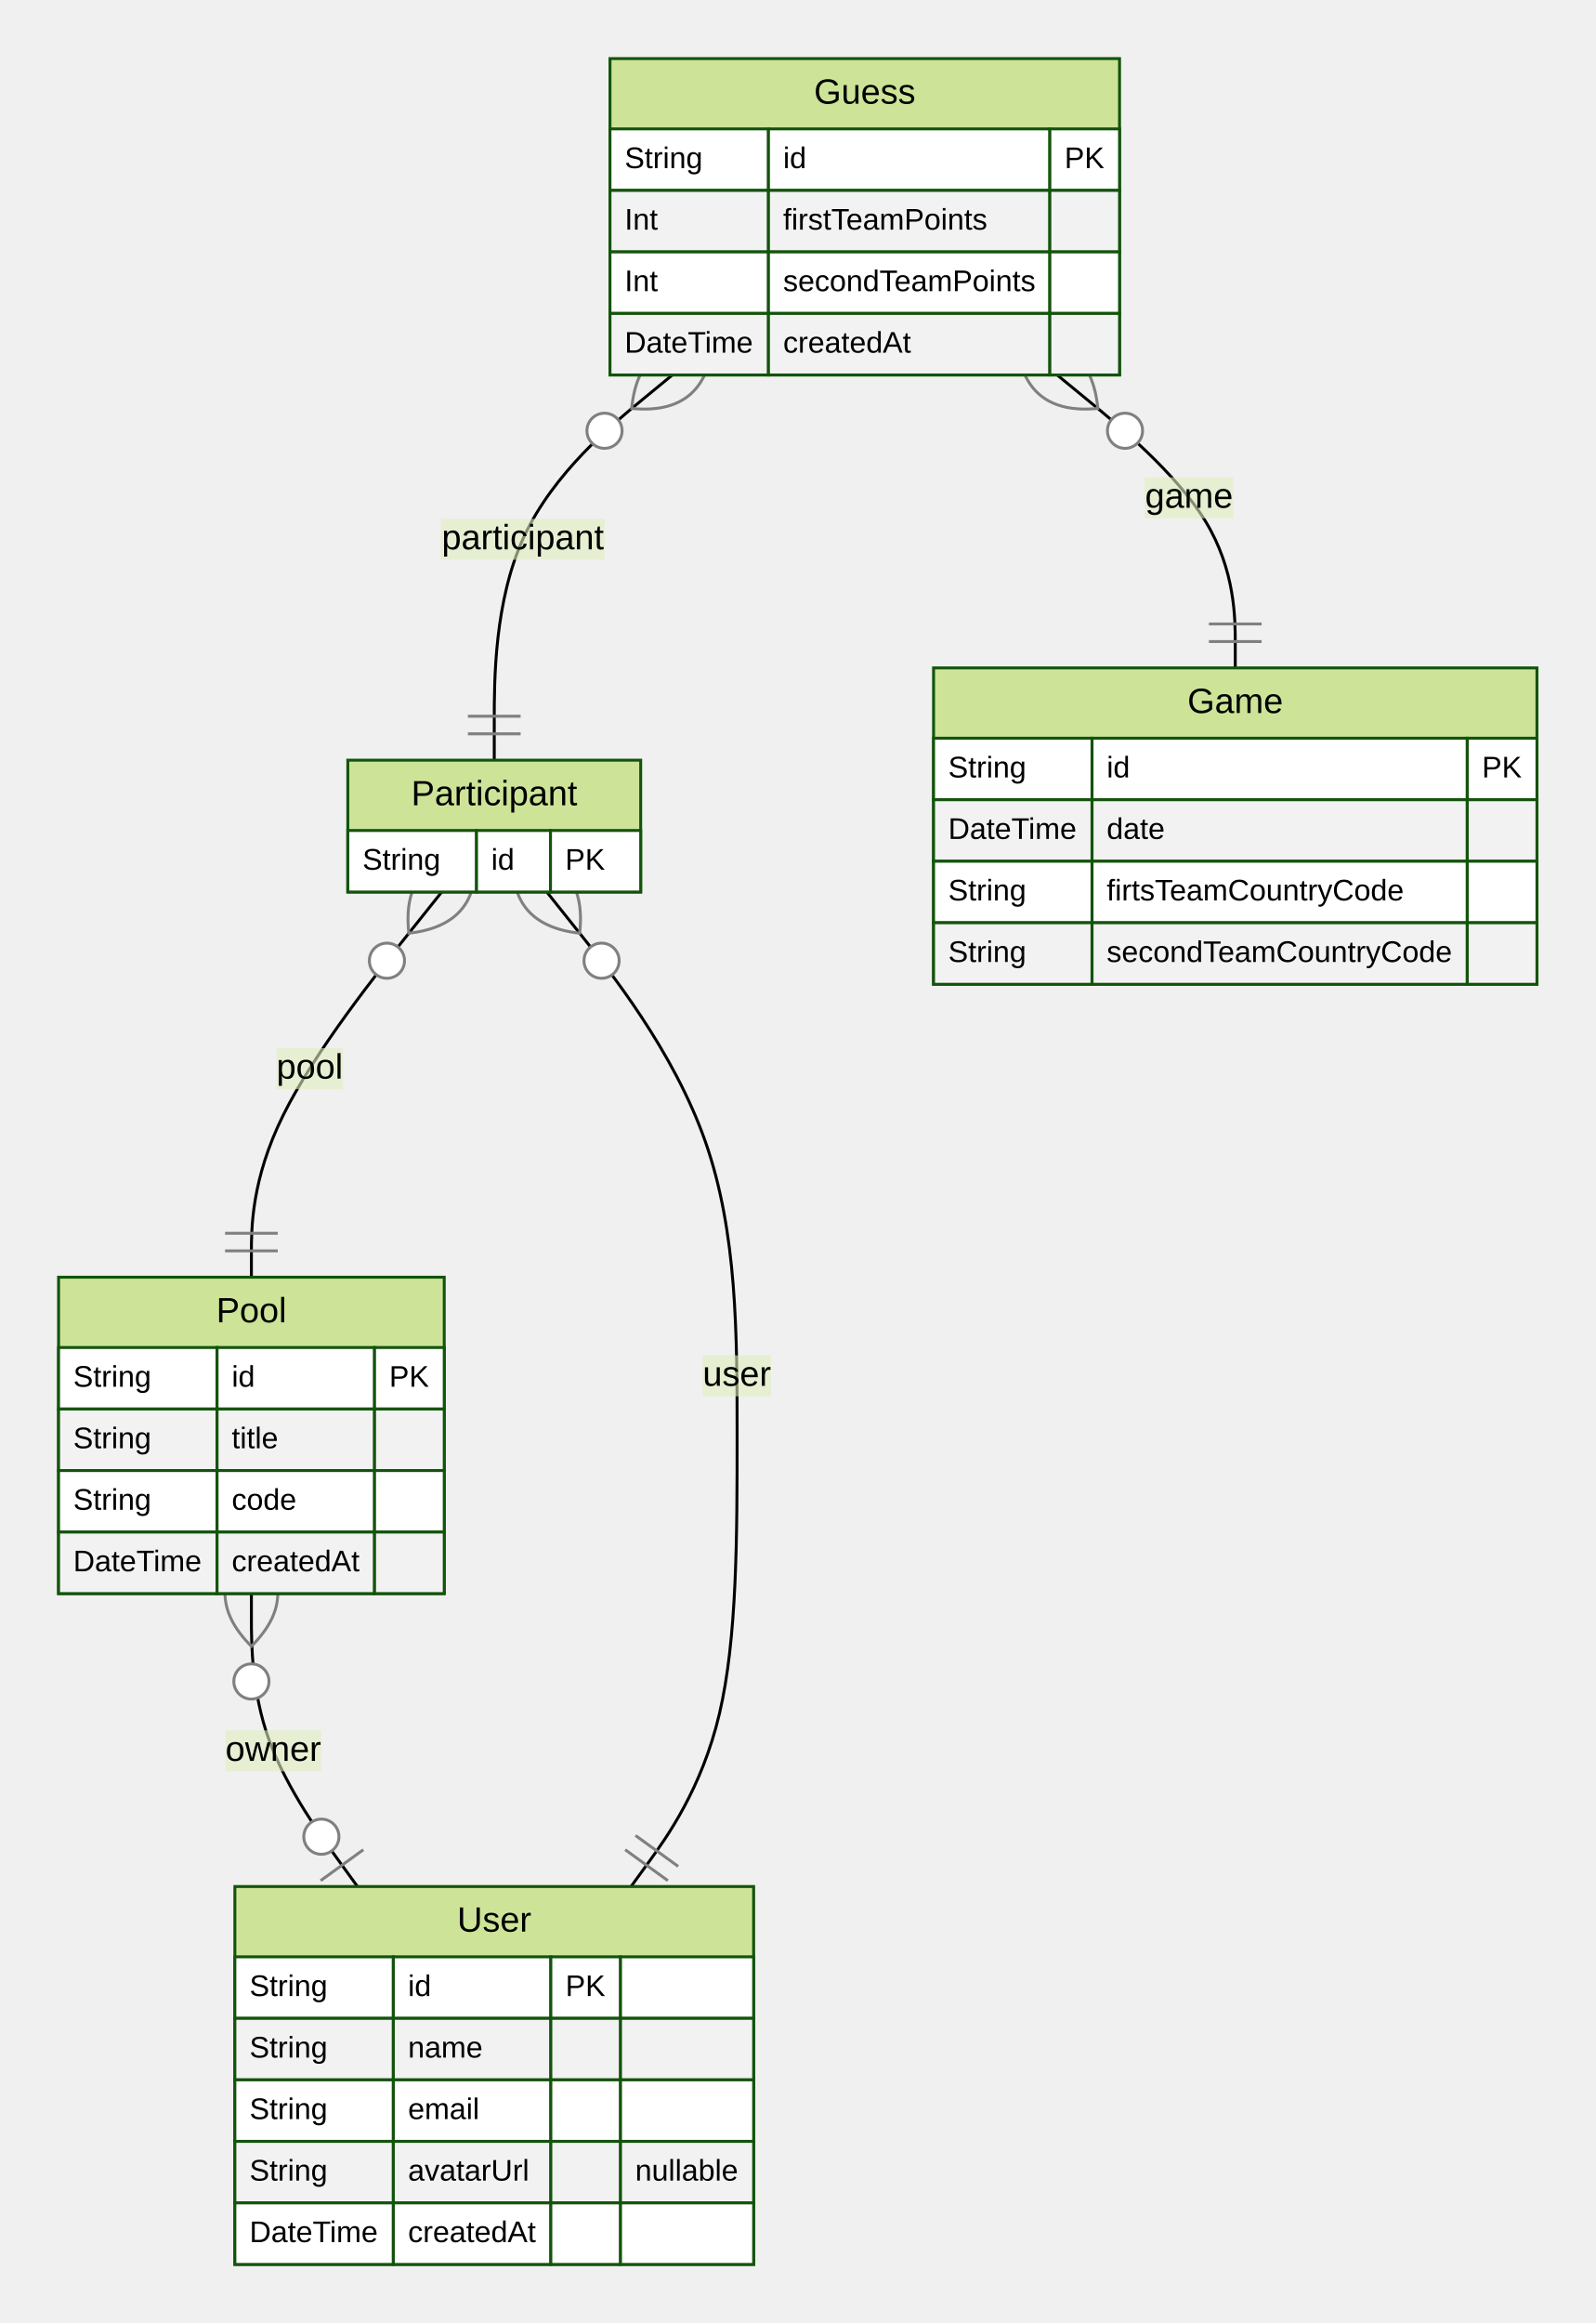
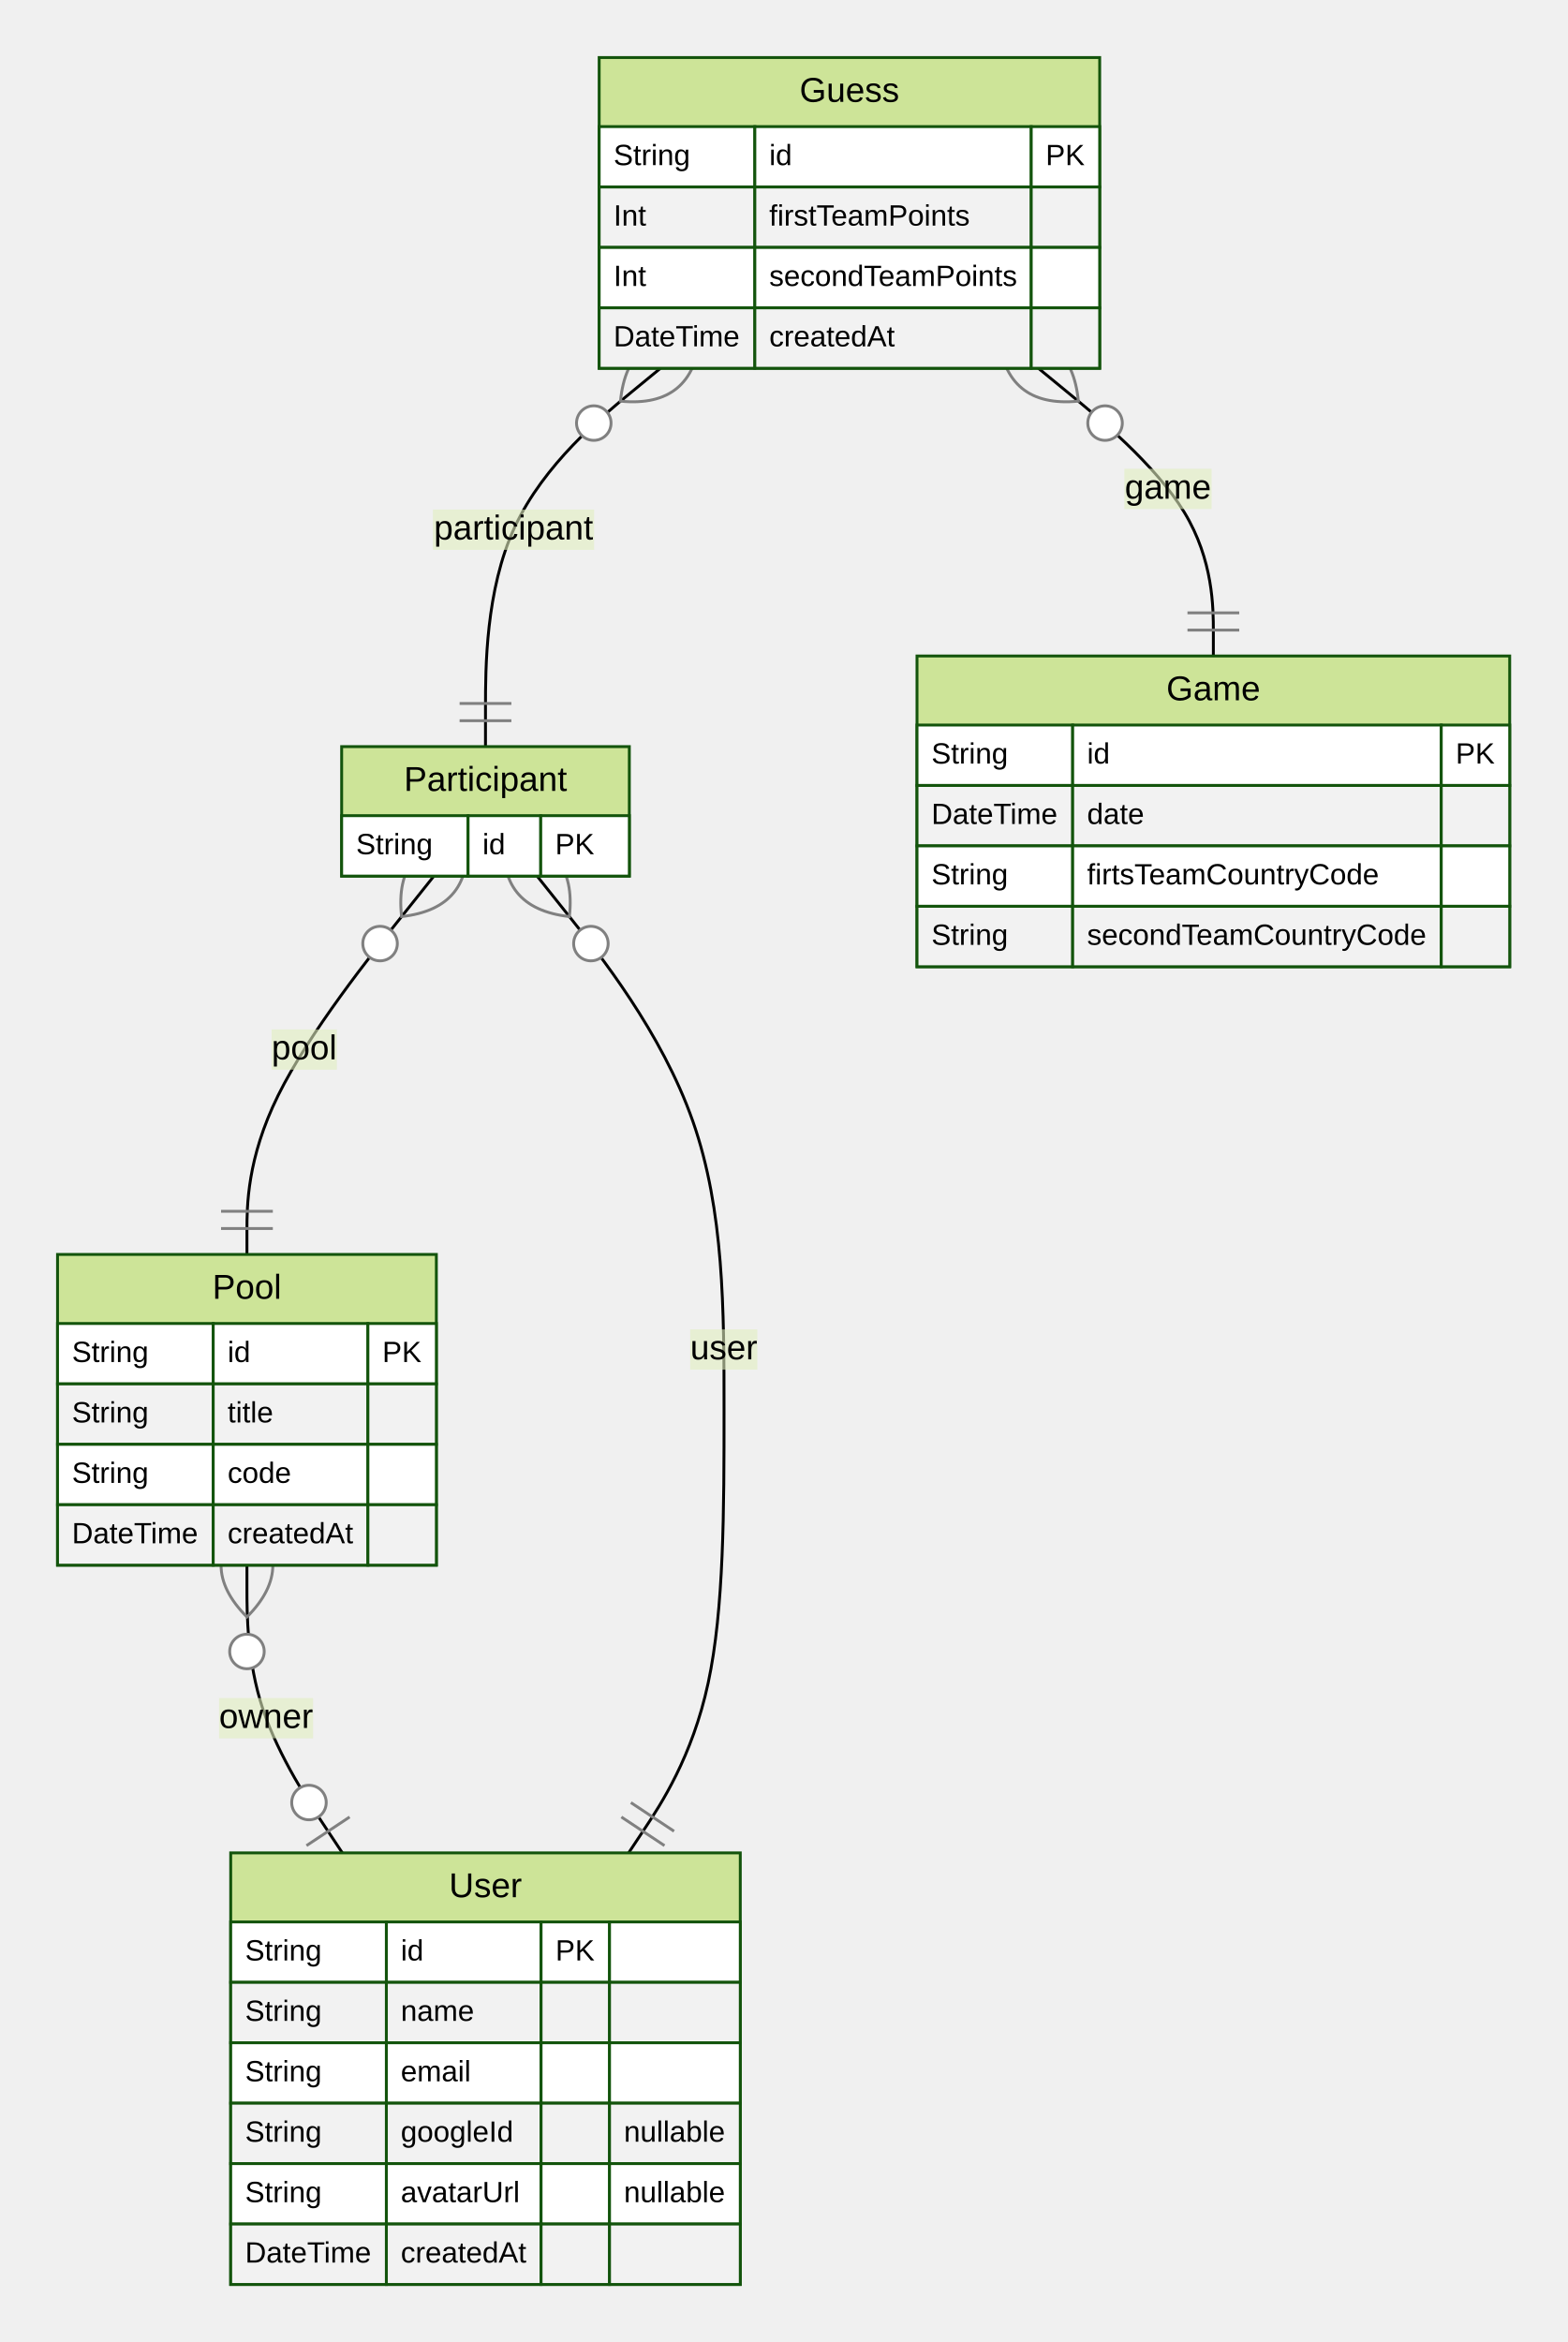
- <svg xmlns="http://www.w3.org/2000/svg" aria-labelledby="chart-title-mermaid-0 chart-desc-mermaid-0" role="img" viewBox="0 0 544.791 793" style="max-width: 544.791px; background-color: white;" width="100%" id="mermaid-0">
+ <svg xmlns="http://www.w3.org/2000/svg" aria-labelledby="chart-title-mermaid-0 chart-desc-mermaid-0" role="img" viewBox="0 0 544.791 814" style="max-width: 544.791px; background-color: white;" width="100%" id="mermaid-0">
  <style>#mermaid-0 {font-family:"trebuchet ms",verdana,arial,sans-serif;font-size:16px;fill:#000000;}#mermaid-0 .error-icon{fill:#552222;}#mermaid-0 .error-text{fill:#552222;stroke:#552222;}#mermaid-0 .edge-thickness-normal{stroke-width:2px;}#mermaid-0 .edge-thickness-thick{stroke-width:3.5px;}#mermaid-0 .edge-pattern-solid{stroke-dasharray:0;}#mermaid-0 .edge-pattern-dashed{stroke-dasharray:3;}#mermaid-0 .edge-pattern-dotted{stroke-dasharray:2;}#mermaid-0 .marker{fill:#000000;stroke:#000000;}#mermaid-0 .marker.cross{stroke:#000000;}#mermaid-0 svg{font-family:"trebuchet ms",verdana,arial,sans-serif;font-size:16px;}#mermaid-0 .entityBox{fill:#cde498;stroke:#13540c;}#mermaid-0 .attributeBoxOdd{fill:#ffffff;stroke:#13540c;}#mermaid-0 .attributeBoxEven{fill:#f2f2f2;stroke:#13540c;}#mermaid-0 .relationshipLabelBox{fill:hsl(78.158, 58.462%, 84.51%);opacity:0.7;background-color:hsl(78.158, 58.462%, 84.51%);}#mermaid-0 .relationshipLabelBox rect{opacity:0.5;}#mermaid-0 .relationshipLine{stroke:#000000;}#mermaid-0 :root{--mermaid-font-family:"trebuchet ms",verdana,arial,sans-serif;}</style>
  <g />
  <defs>
    <marker orient="auto" markerHeight="18" markerWidth="18" refY="9" refX="0" id="ONLY_ONE_START">
      <path d="M9,0 L9,18 M15,0 L15,18" fill="none" stroke="gray" />
    </marker>
  </defs>
  <defs>
    <marker orient="auto" markerHeight="18" markerWidth="18" refY="9" refX="18" id="ONLY_ONE_END">
      <path d="M3,0 L3,18 M9,0 L9,18" fill="none" stroke="gray" />
    </marker>
  </defs>
  <defs>
    <marker orient="auto" markerHeight="18" markerWidth="30" refY="9" refX="0" id="ZERO_OR_ONE_START">
      <circle r="6" cy="9" cx="21" fill="white" stroke="gray" />
      <path d="M9,0 L9,18" fill="none" stroke="gray" />
    </marker>
  </defs>
  <defs>
    <marker orient="auto" markerHeight="18" markerWidth="30" refY="9" refX="30" id="ZERO_OR_ONE_END">
      <circle r="6" cy="9" cx="9" fill="white" stroke="gray" />
      <path d="M21,0 L21,18" fill="none" stroke="gray" />
    </marker>
  </defs>
  <defs>
    <marker orient="auto" markerHeight="36" markerWidth="45" refY="18" refX="18" id="ONE_OR_MORE_START">
      <path d="M0,18 Q 18,0 36,18 Q 18,36 0,18 M42,9 L42,27" fill="none" stroke="gray" />
    </marker>
  </defs>
  <defs>
    <marker orient="auto" markerHeight="36" markerWidth="45" refY="18" refX="27" id="ONE_OR_MORE_END">
      <path d="M3,9 L3,27 M9,18 Q27,0 45,18 Q27,36 9,18" fill="none" stroke="gray" />
    </marker>
  </defs>
  <defs>
    <marker orient="auto" markerHeight="36" markerWidth="57" refY="18" refX="18" id="ZERO_OR_MORE_START">
      <circle r="6" cy="18" cx="48" fill="white" stroke="gray" />
      <path d="M0,18 Q18,0 36,18 Q18,36 0,18" fill="none" stroke="gray" />
    </marker>
  </defs>
  <defs>
    <marker orient="auto" markerHeight="36" markerWidth="57" refY="18" refX="39" id="ZERO_OR_MORE_END">
      <circle r="6" cy="18" cx="9" fill="white" stroke="gray" />
      <path d="M21,18 Q39,0 57,18 Q39,36 21,18" fill="none" stroke="gray" />
    </marker>
  </defs>
-   <path marker-start="url(#ZERO_OR_MORE_START)" marker-end="url(#ZERO_OR_ONE_END)" fill="none" stroke="gray" d="M85.841,544L85.841,552.333C85.841,560.667,85.841,577.333,91.876,594C97.911,610.667,109.981,627.333,116.016,635.667L122.051,644" class="er relationshipLine" />
-   <path marker-start="url(#ZERO_OR_MORE_START)" marker-end="url(#ONLY_ONE_END)" fill="none" stroke="gray" d="M186.702,304.5L197.532,318.083C208.362,331.667,230.023,358.833,240.853,389.75C251.683,420.667,251.683,455.333,251.683,490C251.683,524.667,251.683,559.333,245.648,585C239.613,610.667,227.543,627.333,221.508,635.667L215.473,644" class="er relationshipLine" />
+   <path marker-start="url(#ZERO_OR_MORE_START)" marker-end="url(#ZERO_OR_ONE_END)" fill="none" stroke="gray" d="M85.841,544L85.841,552.333C85.841,560.667,85.841,577.333,91.37,594C96.898,610.667,107.954,627.333,113.482,635.667L119.01,644" class="er relationshipLine" />
+   <path marker-start="url(#ZERO_OR_MORE_START)" marker-end="url(#ONLY_ONE_END)" fill="none" stroke="gray" d="M186.702,304.5L197.532,318.083C208.362,331.667,230.023,358.833,240.853,389.75C251.683,420.667,251.683,455.333,251.683,490C251.683,524.667,251.683,559.333,246.155,585C240.627,610.667,229.571,627.333,224.043,635.667L218.515,644" class="er relationshipLine" />
  <path marker-start="url(#ZERO_OR_MORE_START)" marker-end="url(#ONLY_ONE_END)" fill="none" stroke="gray" d="M150.823,304.5L139.992,318.083C129.162,331.667,107.502,358.833,96.672,380.75C85.841,402.667,85.841,419.333,85.841,427.667L85.841,436" class="er relationshipLine" />
  <path marker-start="url(#ZERO_OR_MORE_START)" marker-end="url(#ONLY_ONE_END)" fill="none" stroke="gray" d="M229.583,128L219.446,136.333C209.309,144.667,189.036,161.333,178.899,183.25C168.762,205.167,168.762,232.333,168.762,245.917L168.762,259.5" class="er relationshipLine" />
  <path marker-start="url(#ZERO_OR_MORE_START)" marker-end="url(#ONLY_ONE_END)" fill="none" stroke="gray" d="M360.956,128L371.093,136.333C381.23,144.667,401.503,161.333,411.64,178C421.777,194.667,421.777,211.333,421.777,219.667L421.777,228" class="er relationshipLine" />
  <g transform="translate(20,436 )" id="Pool">
    <rect height="108" width="131.683" y="0" x="0" stroke="gray" fill-opacity="100%" fill="honeydew" class="er entityBox" />
    <text transform="translate(65.84149,12)" style="font-family: &quot;trebuchet ms&quot;, verdana, arial, sans-serif;; font-size: 12px" text-anchor="middle" dominant-baseline="middle" y="0" x="0" id="entity-Pool" class="er entityLabel">Pool</text>
    <rect height="21" width="54.113" y="24" x="0" stroke="gray" fill-opacity="100%" fill="honeydew" class="er attributeBoxOdd" />
    <text transform="translate(5,34.5)" style="font-family: &quot;trebuchet ms&quot;, verdana, arial, sans-serif;; font-size: 10.2px" text-anchor="left" dominant-baseline="middle" y="0" x="0" id="entity-Pool-attr-1-type" class="er entityLabel">String</text>
    <rect height="21" width="53.775" y="24" x="54.113" stroke="gray" fill-opacity="100%" fill="honeydew" class="er attributeBoxOdd" />
    <text transform="translate(59.11313,34.5)" style="font-family: &quot;trebuchet ms&quot;, verdana, arial, sans-serif;; font-size: 10.2px" text-anchor="left" dominant-baseline="middle" y="0" x="0" id="entity-Pool-attr-1-name" class="er entityLabel">id</text>
    <rect height="21" width="23.795" y="24" x="107.888" stroke="gray" fill-opacity="100%" fill="honeydew" class="er attributeBoxOdd" />
    <text transform="translate(112.888,34.5)" style="font-family: &quot;trebuchet ms&quot;, verdana, arial, sans-serif;; font-size: 10.2px" text-anchor="left" dominant-baseline="middle" y="0" x="0" id="entity-Pool-attr-1-key" class="er entityLabel">PK</text>
    <rect height="21" width="54.113" y="45" x="0" stroke="gray" fill-opacity="100%" fill="honeydew" class="er attributeBoxEven" />
    <text transform="translate(5,55.5)" style="font-family: &quot;trebuchet ms&quot;, verdana, arial, sans-serif;; font-size: 10.2px" text-anchor="left" dominant-baseline="middle" y="0" x="0" id="entity-Pool-attr-2-type" class="er entityLabel">String</text>
    <rect height="21" width="53.775" y="45" x="54.113" stroke="gray" fill-opacity="100%" fill="honeydew" class="er attributeBoxEven" />
    <text transform="translate(59.11313,55.5)" style="font-family: &quot;trebuchet ms&quot;, verdana, arial, sans-serif;; font-size: 10.2px" text-anchor="left" dominant-baseline="middle" y="0" x="0" id="entity-Pool-attr-2-name" class="er entityLabel">title</text>
    <rect height="21" width="23.795" y="45" x="107.888" stroke="gray" fill-opacity="100%" fill="honeydew" class="er attributeBoxEven" />
    <text transform="translate(112.888,55.5)" style="font-family: &quot;trebuchet ms&quot;, verdana, arial, sans-serif;; font-size: 10.2px" text-anchor="left" dominant-baseline="middle" y="0" x="0" id="entity-Pool-attr-2-key" class="er entityLabel" />
    <rect height="21" width="54.113" y="66" x="0" stroke="gray" fill-opacity="100%" fill="honeydew" class="er attributeBoxOdd" />
    <text transform="translate(5,76.5)" style="font-family: &quot;trebuchet ms&quot;, verdana, arial, sans-serif;; font-size: 10.2px" text-anchor="left" dominant-baseline="middle" y="0" x="0" id="entity-Pool-attr-3-type" class="er entityLabel">String</text>
    <rect height="21" width="53.775" y="66" x="54.113" stroke="gray" fill-opacity="100%" fill="honeydew" class="er attributeBoxOdd" />
    <text transform="translate(59.11313,76.5)" style="font-family: &quot;trebuchet ms&quot;, verdana, arial, sans-serif;; font-size: 10.2px" text-anchor="left" dominant-baseline="middle" y="0" x="0" id="entity-Pool-attr-3-name" class="er entityLabel">code</text>
    <rect height="21" width="23.795" y="66" x="107.888" stroke="gray" fill-opacity="100%" fill="honeydew" class="er attributeBoxOdd" />
    <text transform="translate(112.888,76.5)" style="font-family: &quot;trebuchet ms&quot;, verdana, arial, sans-serif;; font-size: 10.2px" text-anchor="left" dominant-baseline="middle" y="0" x="0" id="entity-Pool-attr-3-key" class="er entityLabel" />
    <rect height="21" width="54.113" y="87" x="0" stroke="gray" fill-opacity="100%" fill="honeydew" class="er attributeBoxEven" />
    <text transform="translate(5,97.5)" style="font-family: &quot;trebuchet ms&quot;, verdana, arial, sans-serif;; font-size: 10.2px" text-anchor="left" dominant-baseline="middle" y="0" x="0" id="entity-Pool-attr-4-type" class="er entityLabel">DateTime</text>
    <rect height="21" width="53.775" y="87" x="54.113" stroke="gray" fill-opacity="100%" fill="honeydew" class="er attributeBoxEven" />
    <text transform="translate(59.11313,97.5)" style="font-family: &quot;trebuchet ms&quot;, verdana, arial, sans-serif;; font-size: 10.2px" text-anchor="left" dominant-baseline="middle" y="0" x="0" id="entity-Pool-attr-4-name" class="er entityLabel">createdAt</text>
    <rect height="21" width="23.795" y="87" x="107.888" stroke="gray" fill-opacity="100%" fill="honeydew" class="er attributeBoxEven" />
    <text transform="translate(112.888,97.5)" style="font-family: &quot;trebuchet ms&quot;, verdana, arial, sans-serif;; font-size: 10.2px" text-anchor="left" dominant-baseline="middle" y="0" x="0" id="entity-Pool-attr-4-key" class="er entityLabel" />
  </g>
  <g transform="translate(118.7622,259.5 )" id="Participant">
    <rect height="45" width="100" y="0" x="0" stroke="gray" fill-opacity="100%" fill="honeydew" class="er entityBox" />
    <text transform="translate(50,12)" style="font-family: &quot;trebuchet ms&quot;, verdana, arial, sans-serif;; font-size: 12px" text-anchor="middle" dominant-baseline="middle" y="0" x="0" id="entity-Participant" class="er entityLabel">Participant</text>
    <rect height="21" width="43.945" y="24" x="0" stroke="gray" fill-opacity="100%" fill="honeydew" class="er attributeBoxOdd" />
    <text transform="translate(5,34.5)" style="font-family: &quot;trebuchet ms&quot;, verdana, arial, sans-serif;; font-size: 10.2px" text-anchor="left" dominant-baseline="middle" y="0" x="0" id="entity-Participant-attr-1-type" class="er entityLabel">String</text>
    <rect height="21" width="25.262" y="24" x="43.945" stroke="gray" fill-opacity="100%" fill="honeydew" class="er attributeBoxOdd" />
    <text transform="translate(48.94526,34.5)" style="font-family: &quot;trebuchet ms&quot;, verdana, arial, sans-serif;; font-size: 10.2px" text-anchor="left" dominant-baseline="middle" y="0" x="0" id="entity-Participant-attr-1-name" class="er entityLabel">id</text>
    <rect height="21" width="30.793" y="24" x="69.207" stroke="gray" fill-opacity="100%" fill="honeydew" class="er attributeBoxOdd" />
    <text transform="translate(74.20681,34.5)" style="font-family: &quot;trebuchet ms&quot;, verdana, arial, sans-serif;; font-size: 10.2px" text-anchor="left" dominant-baseline="middle" y="0" x="0" id="entity-Participant-attr-1-key" class="er entityLabel">PK</text>
  </g>
  <g transform="translate(80.19414,644 )" id="User">
-     <rect height="129" width="177.136" y="0" x="0" stroke="gray" fill-opacity="100%" fill="honeydew" class="er entityBox" />
+     <rect height="150" width="177.136" y="0" x="0" stroke="gray" fill-opacity="100%" fill="honeydew" class="er entityBox" />
    <text transform="translate(88.5681,12)" style="font-family: &quot;trebuchet ms&quot;, verdana, arial, sans-serif;; font-size: 12px" text-anchor="middle" dominant-baseline="middle" y="0" x="0" id="entity-User" class="er entityLabel">User</text>
    <rect height="21" width="54.113" y="24" x="0" stroke="gray" fill-opacity="100%" fill="honeydew" class="er attributeBoxOdd" />
    <text transform="translate(5,34.5)" style="font-family: &quot;trebuchet ms&quot;, verdana, arial, sans-serif;; font-size: 10.2px" text-anchor="left" dominant-baseline="middle" y="0" x="0" id="entity-User-attr-1-type" class="er entityLabel">String</text>
    <rect height="21" width="53.775" y="24" x="54.113" stroke="gray" fill-opacity="100%" fill="honeydew" class="er attributeBoxOdd" />
    <text transform="translate(59.11313,34.5)" style="font-family: &quot;trebuchet ms&quot;, verdana, arial, sans-serif;; font-size: 10.2px" text-anchor="left" dominant-baseline="middle" y="0" x="0" id="entity-User-attr-1-name" class="er entityLabel">id</text>
    <rect height="21" width="23.795" y="24" x="107.888" stroke="gray" fill-opacity="100%" fill="honeydew" class="er attributeBoxOdd" />
    <text transform="translate(112.888,34.5)" style="font-family: &quot;trebuchet ms&quot;, verdana, arial, sans-serif;; font-size: 10.2px" text-anchor="left" dominant-baseline="middle" y="0" x="0" id="entity-User-attr-1-key" class="er entityLabel">PK</text>
    <rect height="21" width="45.453" y="24" x="131.683" stroke="gray" fill-opacity="100%" fill="honeydew" class="er attributeBoxOdd" />
    <text transform="translate(136.683,34.5)" style="font-family: &quot;trebuchet ms&quot;, verdana, arial, sans-serif;; font-size: 10.2px" text-anchor="left" dominant-baseline="middle" y="0" x="0" id="entity-User-attr-1-comment" class="er entityLabel" />
    <rect height="21" width="54.113" y="45" x="0" stroke="gray" fill-opacity="100%" fill="honeydew" class="er attributeBoxEven" />
    <text transform="translate(5,55.5)" style="font-family: &quot;trebuchet ms&quot;, verdana, arial, sans-serif;; font-size: 10.2px" text-anchor="left" dominant-baseline="middle" y="0" x="0" id="entity-User-attr-2-type" class="er entityLabel">String</text>
    <rect height="21" width="53.775" y="45" x="54.113" stroke="gray" fill-opacity="100%" fill="honeydew" class="er attributeBoxEven" />
    <text transform="translate(59.11313,55.5)" style="font-family: &quot;trebuchet ms&quot;, verdana, arial, sans-serif;; font-size: 10.2px" text-anchor="left" dominant-baseline="middle" y="0" x="0" id="entity-User-attr-2-name" class="er entityLabel">name</text>
    <rect height="21" width="23.795" y="45" x="107.888" stroke="gray" fill-opacity="100%" fill="honeydew" class="er attributeBoxEven" />
    <text transform="translate(112.888,55.5)" style="font-family: &quot;trebuchet ms&quot;, verdana, arial, sans-serif;; font-size: 10.2px" text-anchor="left" dominant-baseline="middle" y="0" x="0" id="entity-User-attr-2-key" class="er entityLabel" />
    <rect height="21" width="45.453" y="45" x="131.683" stroke="gray" fill-opacity="100%" fill="honeydew" class="er attributeBoxEven" />
    <text transform="translate(136.683,55.5)" style="font-family: &quot;trebuchet ms&quot;, verdana, arial, sans-serif;; font-size: 10.2px" text-anchor="left" dominant-baseline="middle" y="0" x="0" id="entity-User-attr-2-comment" class="er entityLabel" />
    <rect height="21" width="54.113" y="66" x="0" stroke="gray" fill-opacity="100%" fill="honeydew" class="er attributeBoxOdd" />
    <text transform="translate(5,76.5)" style="font-family: &quot;trebuchet ms&quot;, verdana, arial, sans-serif;; font-size: 10.2px" text-anchor="left" dominant-baseline="middle" y="0" x="0" id="entity-User-attr-3-type" class="er entityLabel">String</text>
    <rect height="21" width="53.775" y="66" x="54.113" stroke="gray" fill-opacity="100%" fill="honeydew" class="er attributeBoxOdd" />
    <text transform="translate(59.11313,76.5)" style="font-family: &quot;trebuchet ms&quot;, verdana, arial, sans-serif;; font-size: 10.2px" text-anchor="left" dominant-baseline="middle" y="0" x="0" id="entity-User-attr-3-name" class="er entityLabel">email</text>
    <rect height="21" width="23.795" y="66" x="107.888" stroke="gray" fill-opacity="100%" fill="honeydew" class="er attributeBoxOdd" />
    <text transform="translate(112.888,76.5)" style="font-family: &quot;trebuchet ms&quot;, verdana, arial, sans-serif;; font-size: 10.2px" text-anchor="left" dominant-baseline="middle" y="0" x="0" id="entity-User-attr-3-key" class="er entityLabel" />
    <rect height="21" width="45.453" y="66" x="131.683" stroke="gray" fill-opacity="100%" fill="honeydew" class="er attributeBoxOdd" />
    <text transform="translate(136.683,76.5)" style="font-family: &quot;trebuchet ms&quot;, verdana, arial, sans-serif;; font-size: 10.2px" text-anchor="left" dominant-baseline="middle" y="0" x="0" id="entity-User-attr-3-comment" class="er entityLabel" />
    <rect height="21" width="54.113" y="87" x="0" stroke="gray" fill-opacity="100%" fill="honeydew" class="er attributeBoxEven" />
    <text transform="translate(5,97.5)" style="font-family: &quot;trebuchet ms&quot;, verdana, arial, sans-serif;; font-size: 10.2px" text-anchor="left" dominant-baseline="middle" y="0" x="0" id="entity-User-attr-4-type" class="er entityLabel">String</text>
    <rect height="21" width="53.775" y="87" x="54.113" stroke="gray" fill-opacity="100%" fill="honeydew" class="er attributeBoxEven" />
-     <text transform="translate(59.11313,97.5)" style="font-family: &quot;trebuchet ms&quot;, verdana, arial, sans-serif;; font-size: 10.2px" text-anchor="left" dominant-baseline="middle" y="0" x="0" id="entity-User-attr-4-name" class="er entityLabel">avatarUrl</text>
+     <text transform="translate(59.11313,97.5)" style="font-family: &quot;trebuchet ms&quot;, verdana, arial, sans-serif;; font-size: 10.2px" text-anchor="left" dominant-baseline="middle" y="0" x="0" id="entity-User-attr-4-name" class="er entityLabel">googleId</text>
    <rect height="21" width="23.795" y="87" x="107.888" stroke="gray" fill-opacity="100%" fill="honeydew" class="er attributeBoxEven" />
    <text transform="translate(112.888,97.5)" style="font-family: &quot;trebuchet ms&quot;, verdana, arial, sans-serif;; font-size: 10.2px" text-anchor="left" dominant-baseline="middle" y="0" x="0" id="entity-User-attr-4-key" class="er entityLabel" />
    <rect height="21" width="45.453" y="87" x="131.683" stroke="gray" fill-opacity="100%" fill="honeydew" class="er attributeBoxEven" />
    <text transform="translate(136.683,97.5)" style="font-family: &quot;trebuchet ms&quot;, verdana, arial, sans-serif;; font-size: 10.2px" text-anchor="left" dominant-baseline="middle" y="0" x="0" id="entity-User-attr-4-comment" class="er entityLabel">nullable</text>
    <rect height="21" width="54.113" y="108" x="0" stroke="gray" fill-opacity="100%" fill="honeydew" class="er attributeBoxOdd" />
-     <text transform="translate(5,118.5)" style="font-family: &quot;trebuchet ms&quot;, verdana, arial, sans-serif;; font-size: 10.2px" text-anchor="left" dominant-baseline="middle" y="0" x="0" id="entity-User-attr-5-type" class="er entityLabel">DateTime</text>
+     <text transform="translate(5,118.5)" style="font-family: &quot;trebuchet ms&quot;, verdana, arial, sans-serif;; font-size: 10.2px" text-anchor="left" dominant-baseline="middle" y="0" x="0" id="entity-User-attr-5-type" class="er entityLabel">String</text>
    <rect height="21" width="53.775" y="108" x="54.113" stroke="gray" fill-opacity="100%" fill="honeydew" class="er attributeBoxOdd" />
-     <text transform="translate(59.11313,118.5)" style="font-family: &quot;trebuchet ms&quot;, verdana, arial, sans-serif;; font-size: 10.2px" text-anchor="left" dominant-baseline="middle" y="0" x="0" id="entity-User-attr-5-name" class="er entityLabel">createdAt</text>
+     <text transform="translate(59.11313,118.5)" style="font-family: &quot;trebuchet ms&quot;, verdana, arial, sans-serif;; font-size: 10.2px" text-anchor="left" dominant-baseline="middle" y="0" x="0" id="entity-User-attr-5-name" class="er entityLabel">avatarUrl</text>
    <rect height="21" width="23.795" y="108" x="107.888" stroke="gray" fill-opacity="100%" fill="honeydew" class="er attributeBoxOdd" />
    <text transform="translate(112.888,118.5)" style="font-family: &quot;trebuchet ms&quot;, verdana, arial, sans-serif;; font-size: 10.2px" text-anchor="left" dominant-baseline="middle" y="0" x="0" id="entity-User-attr-5-key" class="er entityLabel" />
    <rect height="21" width="45.453" y="108" x="131.683" stroke="gray" fill-opacity="100%" fill="honeydew" class="er attributeBoxOdd" />
-     <text transform="translate(136.683,118.5)" style="font-family: &quot;trebuchet ms&quot;, verdana, arial, sans-serif;; font-size: 10.2px" text-anchor="left" dominant-baseline="middle" y="0" x="0" id="entity-User-attr-5-comment" class="er entityLabel" />
+     <text transform="translate(136.683,118.5)" style="font-family: &quot;trebuchet ms&quot;, verdana, arial, sans-serif;; font-size: 10.2px" text-anchor="left" dominant-baseline="middle" y="0" x="0" id="entity-User-attr-5-comment" class="er entityLabel">nullable</text>
+     <rect height="21" width="54.113" y="129" x="0" stroke="gray" fill-opacity="100%" fill="honeydew" class="er attributeBoxEven" />
+     <text transform="translate(5,139.5)" style="font-family: &quot;trebuchet ms&quot;, verdana, arial, sans-serif;; font-size: 10.2px" text-anchor="left" dominant-baseline="middle" y="0" x="0" id="entity-User-attr-6-type" class="er entityLabel">DateTime</text>
+     <rect height="21" width="53.775" y="129" x="54.113" stroke="gray" fill-opacity="100%" fill="honeydew" class="er attributeBoxEven" />
+     <text transform="translate(59.11313,139.5)" style="font-family: &quot;trebuchet ms&quot;, verdana, arial, sans-serif;; font-size: 10.2px" text-anchor="left" dominant-baseline="middle" y="0" x="0" id="entity-User-attr-6-name" class="er entityLabel">createdAt</text>
+     <rect height="21" width="23.795" y="129" x="107.888" stroke="gray" fill-opacity="100%" fill="honeydew" class="er attributeBoxEven" />
+     <text transform="translate(112.888,139.5)" style="font-family: &quot;trebuchet ms&quot;, verdana, arial, sans-serif;; font-size: 10.2px" text-anchor="left" dominant-baseline="middle" y="0" x="0" id="entity-User-attr-6-key" class="er entityLabel" />
+     <rect height="21" width="45.453" y="129" x="131.683" stroke="gray" fill-opacity="100%" fill="honeydew" class="er attributeBoxEven" />
+     <text transform="translate(136.683,139.5)" style="font-family: &quot;trebuchet ms&quot;, verdana, arial, sans-serif;; font-size: 10.2px" text-anchor="left" dominant-baseline="middle" y="0" x="0" id="entity-User-attr-6-comment" class="er entityLabel" />
  </g>
  <g transform="translate(318.7622,228 )" id="Game">
    <rect height="108" width="206.029" y="0" x="0" stroke="gray" fill-opacity="100%" fill="honeydew" class="er entityBox" />
    <text transform="translate(103.0145,12)" style="font-family: &quot;trebuchet ms&quot;, verdana, arial, sans-serif;; font-size: 12px" text-anchor="middle" dominant-baseline="middle" y="0" x="0" id="entity-Game" class="er entityLabel">Game</text>
    <rect height="21" width="54.113" y="24" x="0" stroke="gray" fill-opacity="100%" fill="honeydew" class="er attributeBoxOdd" />
    <text transform="translate(5,34.5)" style="font-family: &quot;trebuchet ms&quot;, verdana, arial, sans-serif;; font-size: 10.2px" text-anchor="left" dominant-baseline="middle" y="0" x="0" id="entity-Game-attr-1-type" class="er entityLabel">String</text>
    <rect height="21" width="128.121" y="24" x="54.113" stroke="gray" fill-opacity="100%" fill="honeydew" class="er attributeBoxOdd" />
    <text transform="translate(59.11313,34.5)" style="font-family: &quot;trebuchet ms&quot;, verdana, arial, sans-serif;; font-size: 10.2px" text-anchor="left" dominant-baseline="middle" y="0" x="0" id="entity-Game-attr-1-name" class="er entityLabel">id</text>
    <rect height="21" width="23.795" y="24" x="182.234" stroke="gray" fill-opacity="100%" fill="honeydew" class="er attributeBoxOdd" />
    <text transform="translate(187.2339,34.5)" style="font-family: &quot;trebuchet ms&quot;, verdana, arial, sans-serif;; font-size: 10.2px" text-anchor="left" dominant-baseline="middle" y="0" x="0" id="entity-Game-attr-1-key" class="er entityLabel">PK</text>
    <rect height="21" width="54.113" y="45" x="0" stroke="gray" fill-opacity="100%" fill="honeydew" class="er attributeBoxEven" />
    <text transform="translate(5,55.5)" style="font-family: &quot;trebuchet ms&quot;, verdana, arial, sans-serif;; font-size: 10.2px" text-anchor="left" dominant-baseline="middle" y="0" x="0" id="entity-Game-attr-2-type" class="er entityLabel">DateTime</text>
    <rect height="21" width="128.121" y="45" x="54.113" stroke="gray" fill-opacity="100%" fill="honeydew" class="er attributeBoxEven" />
    <text transform="translate(59.11313,55.5)" style="font-family: &quot;trebuchet ms&quot;, verdana, arial, sans-serif;; font-size: 10.2px" text-anchor="left" dominant-baseline="middle" y="0" x="0" id="entity-Game-attr-2-name" class="er entityLabel">date</text>
    <rect height="21" width="23.795" y="45" x="182.234" stroke="gray" fill-opacity="100%" fill="honeydew" class="er attributeBoxEven" />
    <text transform="translate(187.2339,55.5)" style="font-family: &quot;trebuchet ms&quot;, verdana, arial, sans-serif;; font-size: 10.2px" text-anchor="left" dominant-baseline="middle" y="0" x="0" id="entity-Game-attr-2-key" class="er entityLabel" />
    <rect height="21" width="54.113" y="66" x="0" stroke="gray" fill-opacity="100%" fill="honeydew" class="er attributeBoxOdd" />
    <text transform="translate(5,76.5)" style="font-family: &quot;trebuchet ms&quot;, verdana, arial, sans-serif;; font-size: 10.2px" text-anchor="left" dominant-baseline="middle" y="0" x="0" id="entity-Game-attr-3-type" class="er entityLabel">String</text>
    <rect height="21" width="128.121" y="66" x="54.113" stroke="gray" fill-opacity="100%" fill="honeydew" class="er attributeBoxOdd" />
    <text transform="translate(59.11313,76.5)" style="font-family: &quot;trebuchet ms&quot;, verdana, arial, sans-serif;; font-size: 10.2px" text-anchor="left" dominant-baseline="middle" y="0" x="0" id="entity-Game-attr-3-name" class="er entityLabel">firtsTeamCountryCode</text>
    <rect height="21" width="23.795" y="66" x="182.234" stroke="gray" fill-opacity="100%" fill="honeydew" class="er attributeBoxOdd" />
    <text transform="translate(187.2339,76.5)" style="font-family: &quot;trebuchet ms&quot;, verdana, arial, sans-serif;; font-size: 10.2px" text-anchor="left" dominant-baseline="middle" y="0" x="0" id="entity-Game-attr-3-key" class="er entityLabel" />
    <rect height="21" width="54.113" y="87" x="0" stroke="gray" fill-opacity="100%" fill="honeydew" class="er attributeBoxEven" />
    <text transform="translate(5,97.5)" style="font-family: &quot;trebuchet ms&quot;, verdana, arial, sans-serif;; font-size: 10.2px" text-anchor="left" dominant-baseline="middle" y="0" x="0" id="entity-Game-attr-4-type" class="er entityLabel">String</text>
    <rect height="21" width="128.121" y="87" x="54.113" stroke="gray" fill-opacity="100%" fill="honeydew" class="er attributeBoxEven" />
    <text transform="translate(59.11313,97.5)" style="font-family: &quot;trebuchet ms&quot;, verdana, arial, sans-serif;; font-size: 10.2px" text-anchor="left" dominant-baseline="middle" y="0" x="0" id="entity-Game-attr-4-name" class="er entityLabel">secondTeamCountryCode</text>
    <rect height="21" width="23.795" y="87" x="182.234" stroke="gray" fill-opacity="100%" fill="honeydew" class="er attributeBoxEven" />
    <text transform="translate(187.2339,97.5)" style="font-family: &quot;trebuchet ms&quot;, verdana, arial, sans-serif;; font-size: 10.2px" text-anchor="left" dominant-baseline="middle" y="0" x="0" id="entity-Game-attr-4-key" class="er entityLabel" />
  </g>
  <g transform="translate(208.2763,20 )" id="Guess">
    <rect height="108" width="173.986" y="0" x="0" stroke="gray" fill-opacity="100%" fill="honeydew" class="er entityBox" />
    <text transform="translate(86.99312,12)" style="font-family: &quot;trebuchet ms&quot;, verdana, arial, sans-serif;; font-size: 12px" text-anchor="middle" dominant-baseline="middle" y="0" x="0" id="entity-Guess" class="er entityLabel">Guess</text>
    <rect height="21" width="54.113" y="24" x="0" stroke="gray" fill-opacity="100%" fill="honeydew" class="er attributeBoxOdd" />
    <text transform="translate(5,34.5)" style="font-family: &quot;trebuchet ms&quot;, verdana, arial, sans-serif;; font-size: 10.2px" text-anchor="left" dominant-baseline="middle" y="0" x="0" id="entity-Guess-attr-1-type" class="er entityLabel">String</text>
    <rect height="21" width="96.078" y="24" x="54.113" stroke="gray" fill-opacity="100%" fill="honeydew" class="er attributeBoxOdd" />
    <text transform="translate(59.11313,34.5)" style="font-family: &quot;trebuchet ms&quot;, verdana, arial, sans-serif;; font-size: 10.2px" text-anchor="left" dominant-baseline="middle" y="0" x="0" id="entity-Guess-attr-1-name" class="er entityLabel">id</text>
    <rect height="21" width="23.795" y="24" x="150.191" stroke="gray" fill-opacity="100%" fill="honeydew" class="er attributeBoxOdd" />
    <text transform="translate(155.1913,34.5)" style="font-family: &quot;trebuchet ms&quot;, verdana, arial, sans-serif;; font-size: 10.2px" text-anchor="left" dominant-baseline="middle" y="0" x="0" id="entity-Guess-attr-1-key" class="er entityLabel">PK</text>
    <rect height="21" width="54.113" y="45" x="0" stroke="gray" fill-opacity="100%" fill="honeydew" class="er attributeBoxEven" />
    <text transform="translate(5,55.5)" style="font-family: &quot;trebuchet ms&quot;, verdana, arial, sans-serif;; font-size: 10.2px" text-anchor="left" dominant-baseline="middle" y="0" x="0" id="entity-Guess-attr-2-type" class="er entityLabel">Int</text>
    <rect height="21" width="96.078" y="45" x="54.113" stroke="gray" fill-opacity="100%" fill="honeydew" class="er attributeBoxEven" />
    <text transform="translate(59.11313,55.5)" style="font-family: &quot;trebuchet ms&quot;, verdana, arial, sans-serif;; font-size: 10.2px" text-anchor="left" dominant-baseline="middle" y="0" x="0" id="entity-Guess-attr-2-name" class="er entityLabel">firstTeamPoints</text>
    <rect height="21" width="23.795" y="45" x="150.191" stroke="gray" fill-opacity="100%" fill="honeydew" class="er attributeBoxEven" />
    <text transform="translate(155.1913,55.5)" style="font-family: &quot;trebuchet ms&quot;, verdana, arial, sans-serif;; font-size: 10.2px" text-anchor="left" dominant-baseline="middle" y="0" x="0" id="entity-Guess-attr-2-key" class="er entityLabel" />
    <rect height="21" width="54.113" y="66" x="0" stroke="gray" fill-opacity="100%" fill="honeydew" class="er attributeBoxOdd" />
    <text transform="translate(5,76.5)" style="font-family: &quot;trebuchet ms&quot;, verdana, arial, sans-serif;; font-size: 10.2px" text-anchor="left" dominant-baseline="middle" y="0" x="0" id="entity-Guess-attr-3-type" class="er entityLabel">Int</text>
    <rect height="21" width="96.078" y="66" x="54.113" stroke="gray" fill-opacity="100%" fill="honeydew" class="er attributeBoxOdd" />
    <text transform="translate(59.11313,76.5)" style="font-family: &quot;trebuchet ms&quot;, verdana, arial, sans-serif;; font-size: 10.2px" text-anchor="left" dominant-baseline="middle" y="0" x="0" id="entity-Guess-attr-3-name" class="er entityLabel">secondTeamPoints</text>
    <rect height="21" width="23.795" y="66" x="150.191" stroke="gray" fill-opacity="100%" fill="honeydew" class="er attributeBoxOdd" />
    <text transform="translate(155.1913,76.5)" style="font-family: &quot;trebuchet ms&quot;, verdana, arial, sans-serif;; font-size: 10.2px" text-anchor="left" dominant-baseline="middle" y="0" x="0" id="entity-Guess-attr-3-key" class="er entityLabel" />
    <rect height="21" width="54.113" y="87" x="0" stroke="gray" fill-opacity="100%" fill="honeydew" class="er attributeBoxEven" />
    <text transform="translate(5,97.5)" style="font-family: &quot;trebuchet ms&quot;, verdana, arial, sans-serif;; font-size: 10.2px" text-anchor="left" dominant-baseline="middle" y="0" x="0" id="entity-Guess-attr-4-type" class="er entityLabel">DateTime</text>
    <rect height="21" width="96.078" y="87" x="54.113" stroke="gray" fill-opacity="100%" fill="honeydew" class="er attributeBoxEven" />
    <text transform="translate(59.11313,97.5)" style="font-family: &quot;trebuchet ms&quot;, verdana, arial, sans-serif;; font-size: 10.2px" text-anchor="left" dominant-baseline="middle" y="0" x="0" id="entity-Guess-attr-4-name" class="er entityLabel">createdAt</text>
    <rect height="21" width="23.795" y="87" x="150.191" stroke="gray" fill-opacity="100%" fill="honeydew" class="er attributeBoxEven" />
    <text transform="translate(155.1913,97.5)" style="font-family: &quot;trebuchet ms&quot;, verdana, arial, sans-serif;; font-size: 10.2px" text-anchor="left" dominant-baseline="middle" y="0" x="0" id="entity-Guess-attr-4-key" class="er entityLabel" />
  </g>
-   <rect fill-opacity="85%" fill="white" height="14" width="32.688" y="590.7" x="76.968" class="er relationshipLabelBox" />
-   <text style="font-family: &quot;trebuchet ms&quot;, verdana, arial, sans-serif;; font-size: 12px" dominant-baseline="middle" text-anchor="middle" y="597.7" x="93.312" id="rel1" class="er relationshipLabel">owner</text>
-   <rect fill-opacity="85%" fill="white" height="14" width="23.348" y="462.676" x="239.928" class="er relationshipLabelBox" />
-   <text style="font-family: &quot;trebuchet ms&quot;, verdana, arial, sans-serif;; font-size: 12px" dominant-baseline="middle" text-anchor="middle" y="469.676" x="251.601" id="rel2" class="er relationshipLabel">user</text>
+   <rect fill-opacity="85%" fill="white" height="14" width="32.688" y="590.185" x="76.147" class="er relationshipLabelBox" />
+   <text style="font-family: &quot;trebuchet ms&quot;, verdana, arial, sans-serif;; font-size: 12px" dominant-baseline="middle" text-anchor="middle" y="597.185" x="92.491" id="rel1" class="er relationshipLabel">owner</text>
+   <rect fill-opacity="85%" fill="white" height="14" width="23.348" y="462.055" x="239.92" class="er relationshipLabelBox" />
+   <text style="font-family: &quot;trebuchet ms&quot;, verdana, arial, sans-serif;; font-size: 12px" dominant-baseline="middle" text-anchor="middle" y="469.055" x="251.594" id="rel2" class="er relationshipLabel">user</text>
  <rect fill-opacity="85%" fill="white" height="14" width="22.688" y="357.795" x="94.4" class="er relationshipLabelBox" />
  <text style="font-family: &quot;trebuchet ms&quot;, verdana, arial, sans-serif;; font-size: 12px" dominant-baseline="middle" text-anchor="middle" y="364.795" x="105.744" id="rel3" class="er relationshipLabel">pool</text>
  <rect fill-opacity="85%" fill="white" height="14" width="56.031" y="177.114" x="150.49" class="er relationshipLabelBox" />
  <text style="font-family: &quot;trebuchet ms&quot;, verdana, arial, sans-serif;; font-size: 12px" dominant-baseline="middle" text-anchor="middle" y="184.114" x="178.506" id="rel4" class="er relationshipLabel">participant</text>
  <rect fill-opacity="85%" fill="white" height="14" width="30.344" y="162.93" x="390.825" class="er relationshipLabelBox" />
  <text style="font-family: &quot;trebuchet ms&quot;, verdana, arial, sans-serif;; font-size: 12px" dominant-baseline="middle" text-anchor="middle" y="169.93" x="405.997" id="rel5" class="er relationshipLabel">game</text>
</svg>
